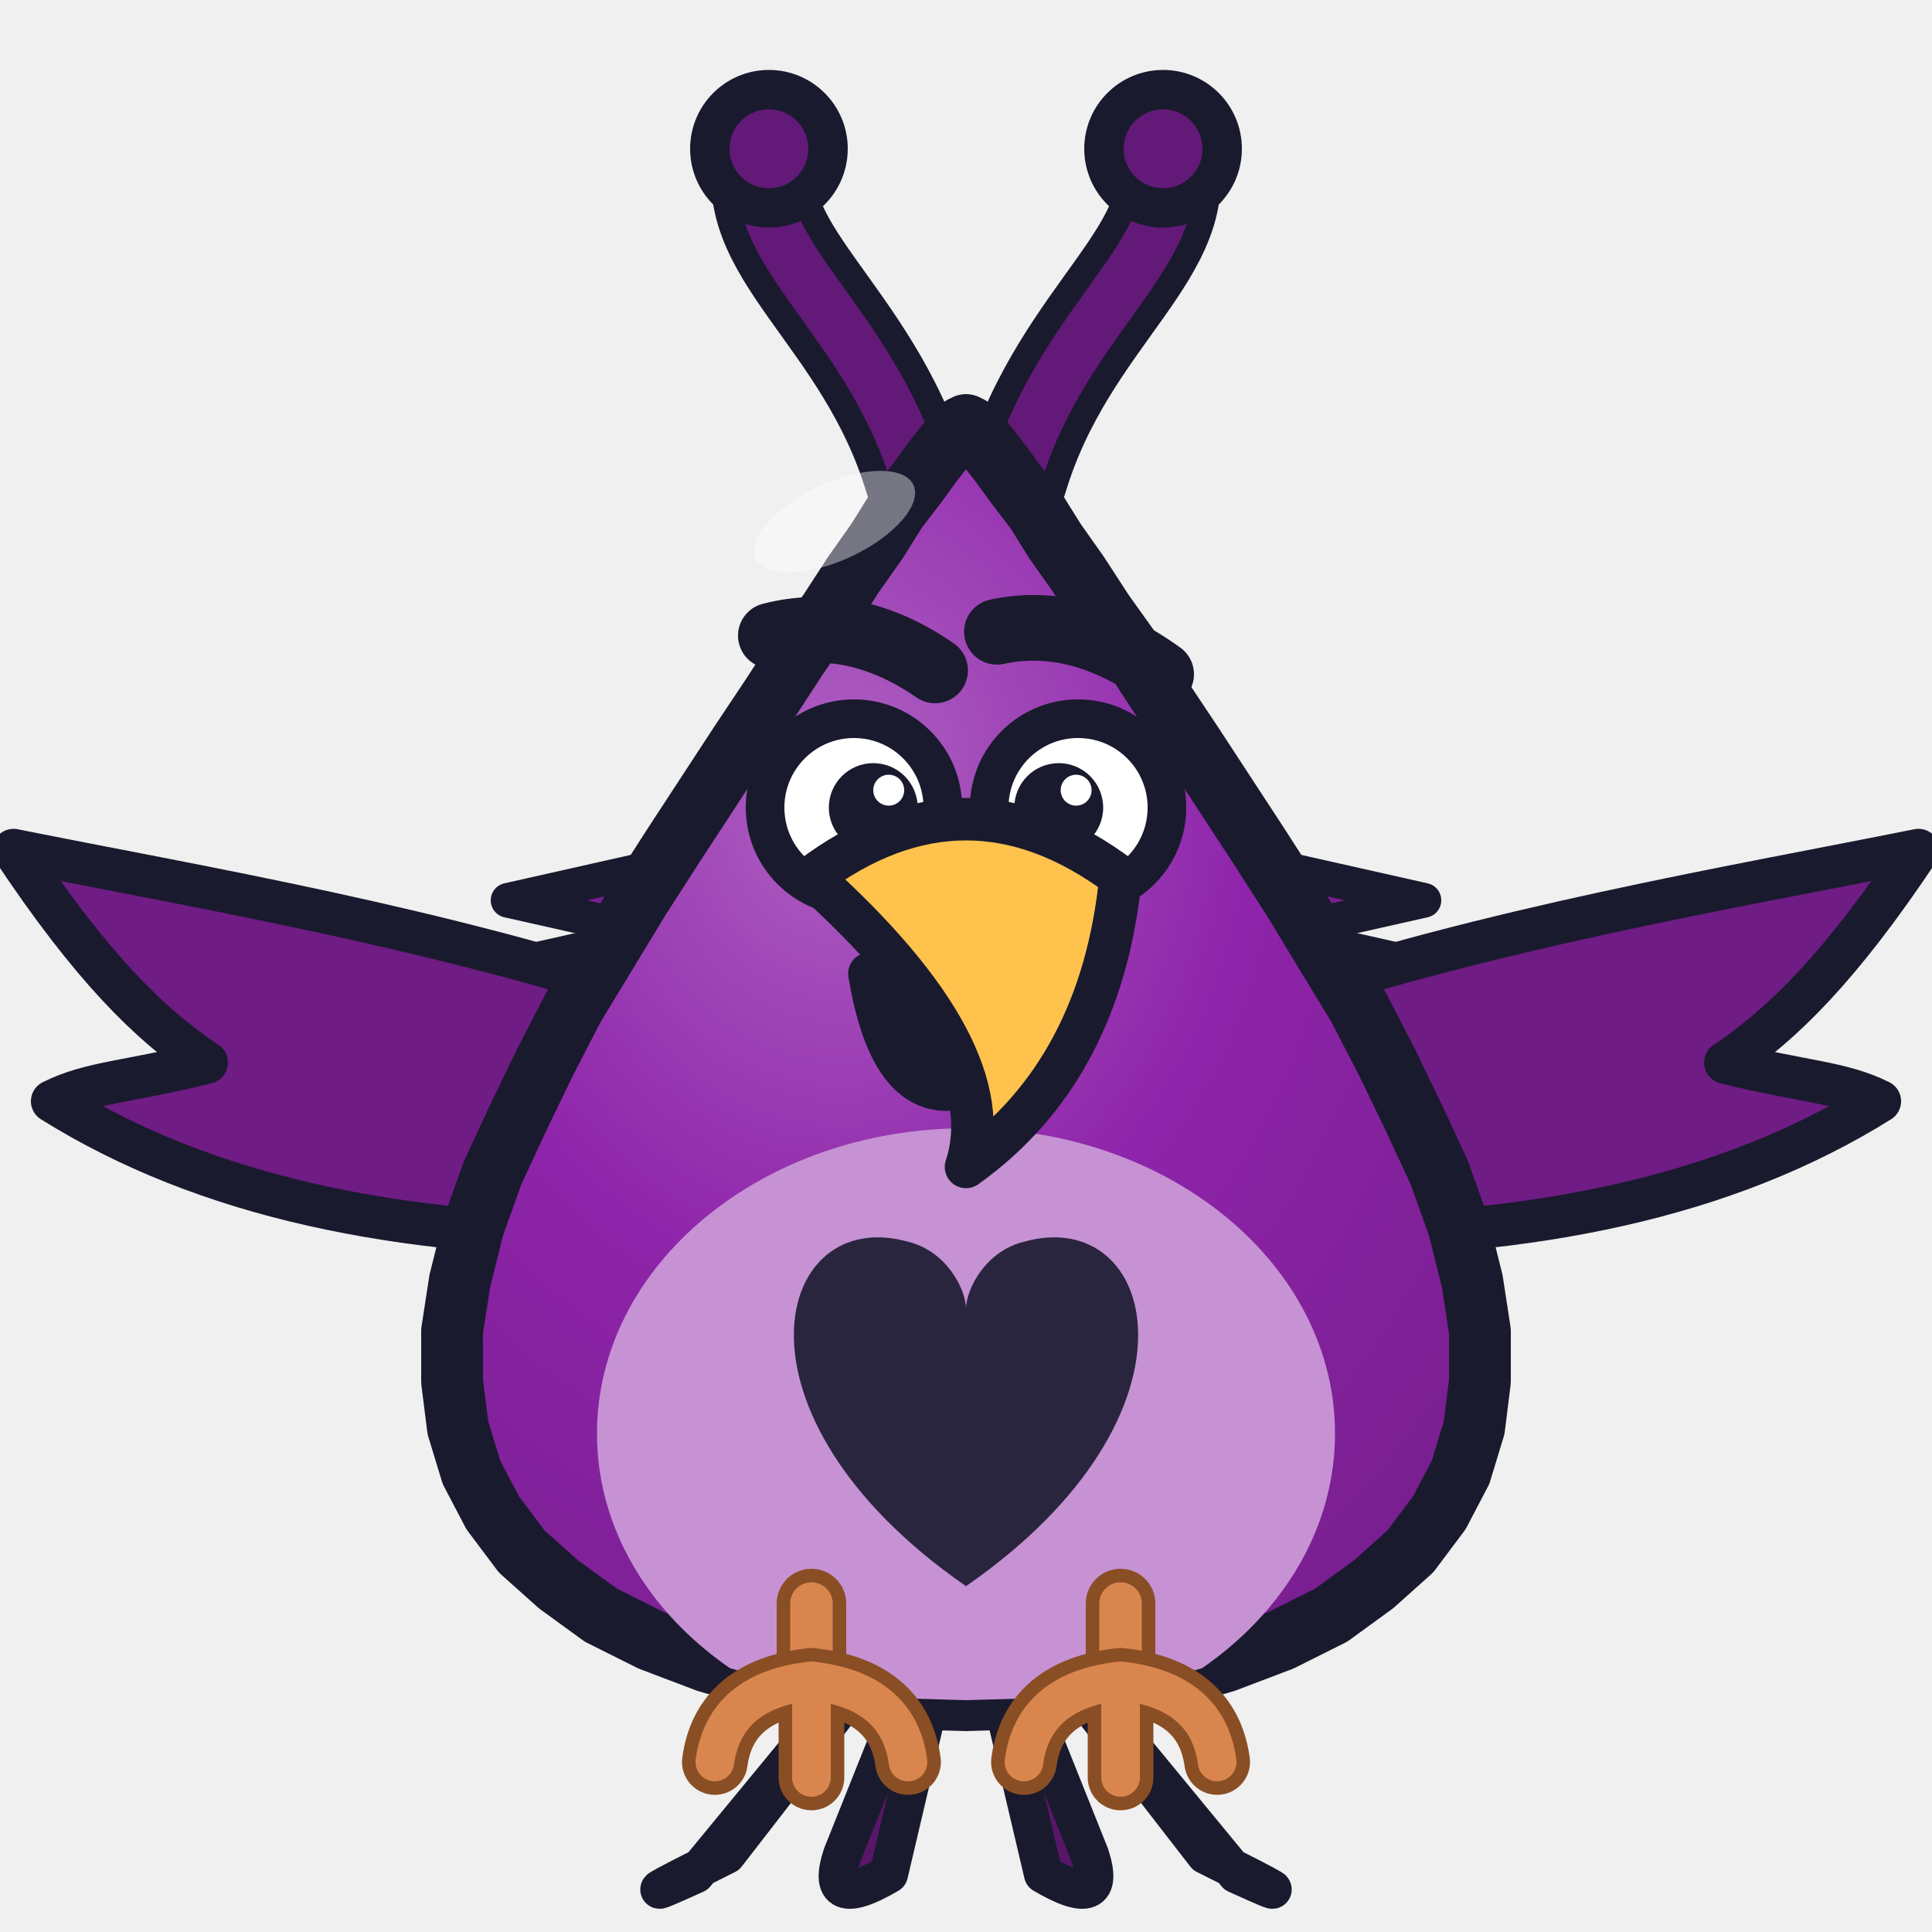
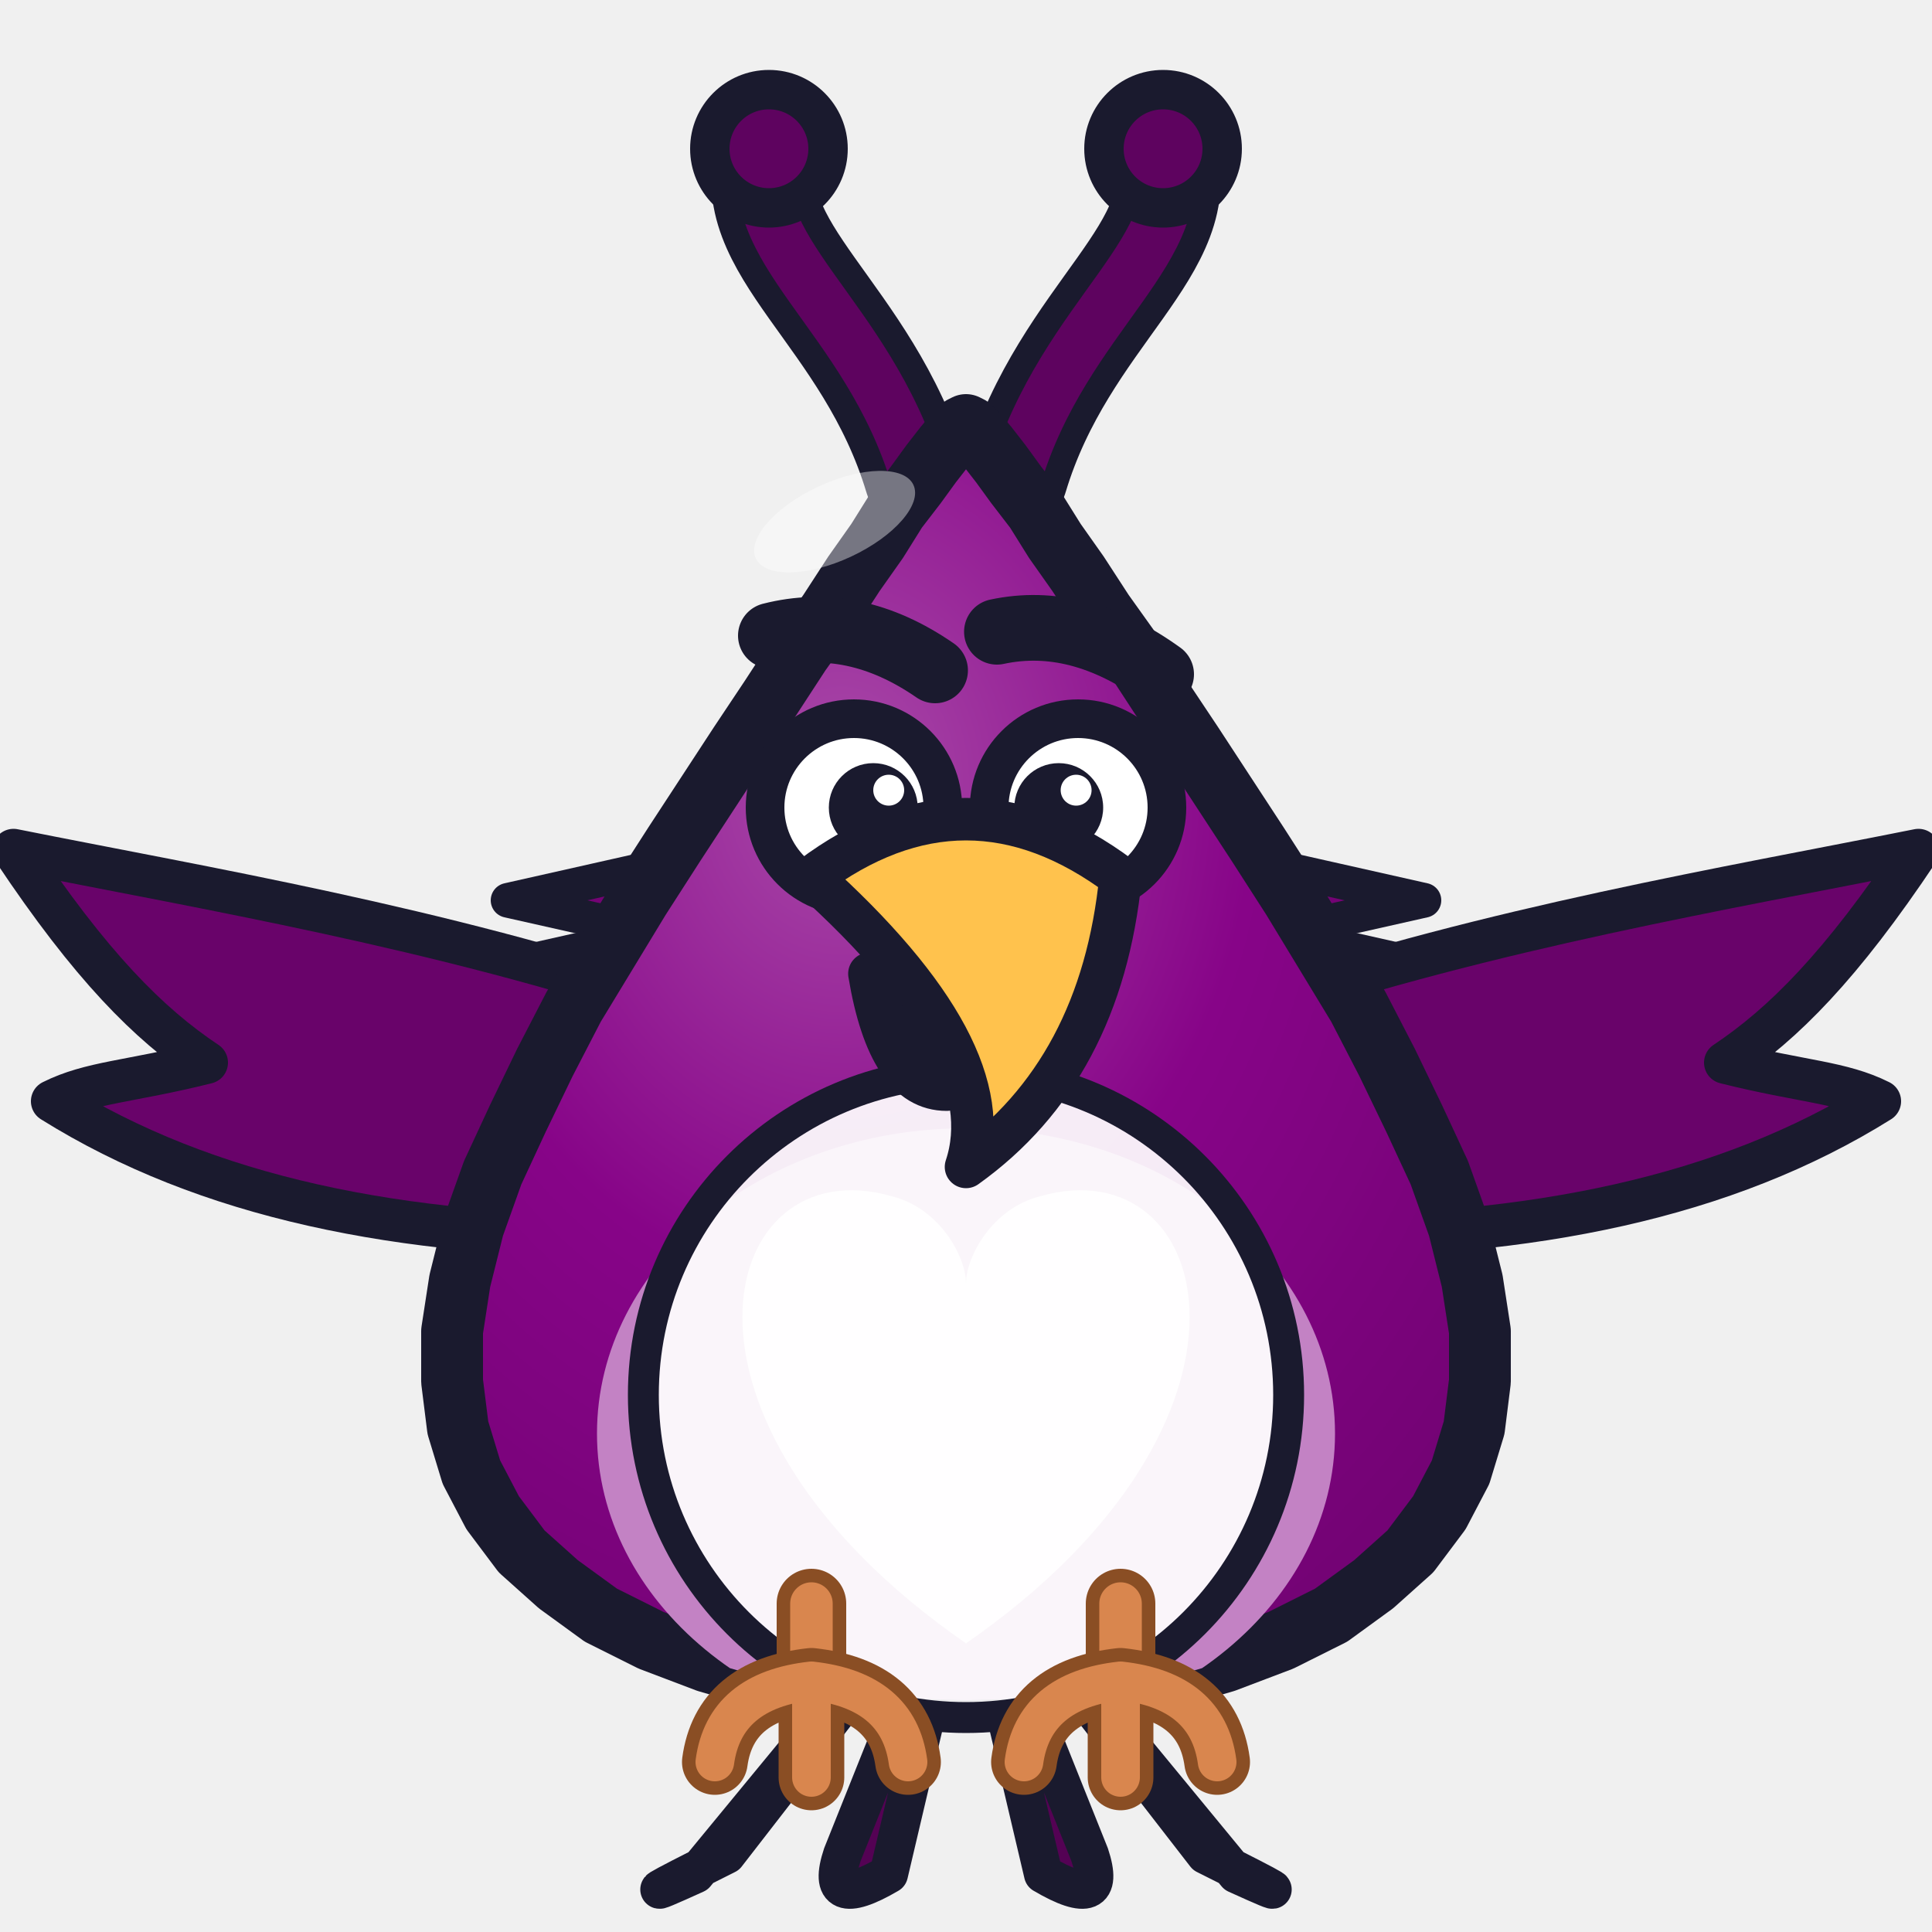
- <svg xmlns="http://www.w3.org/2000/svg" viewBox="0 0 100 100" data-color="purple" data-expr="idle" data-frame="mid" data-ver="5" data-character="보라">
+ <svg xmlns="http://www.w3.org/2000/svg" viewBox="0 0 100 100" data-color="purple" data-expr="idle" data-frame="mid" data-ver="7a" data-character="보라">
  <defs>
    <radialGradient id="gpurple" cx="38%" cy="28%" r="80%">
-       <stop offset="0" stop-color="#AE61C2" />
-       <stop offset=".5" stop-color="#8E24AA" />
-       <stop offset="1" stop-color="#791F90" />
+       <stop offset="0" stop-color="#A94AA9" />
+       <stop offset=".5" stop-color="#870488" />
+       <stop offset="1" stop-color="#730374" />
    </radialGradient>
    <clipPath id="cpurple">
      <path d="M50 22 50.2 22.1 50.6 22.5 51.1 23.1 51.8 24 52.6 25.1 53.6 26.4 54.6 28 55.8 29.7 57.1 31.7 58.6 33.8 60.1 36.1 61.7 38.5 63.4 41.1 65.1 43.7 66.9 46.5 68.6 49.3 70.3 52.1 71.8 55 73.2 57.9 74.5 60.7 75.5 63.5 76.2 66.3 76.6 68.9 76.6 71.5 76.3 73.9 75.6 76.2 74.5 78.3 73 80.3 71.1 82 68.9 83.6 66.3 84.9 63.4 86 60.3 86.9 57 87.5 53.5 87.9 50 88 46.5 87.9 43 87.5 39.7 86.9 36.6 86 33.7 84.9 31.1 83.6 28.9 82 27 80.3 25.5 78.3 24.4 76.2 23.7 73.9 23.4 71.5 23.4 68.9 23.8 66.3 24.5 63.5 25.5 60.7 26.8 57.9 28.2 55 29.7 52.1 31.4 49.3 33.1 46.5 34.9 43.7 36.6 41.1 38.3 38.5 39.9 36.1 41.4 33.8 42.9 31.7 44.2 29.7 45.4 28 46.4 26.4 47.4 25.1 48.2 24 48.9 23.1 49.4 22.5 49.8 22.1Z" />
    </clipPath>
  </defs>
-   <path d="M50 80 L36 97 Q31.6 99 37.6 96Z" fill="#581669" stroke="#1A1A2E" stroke-width="2" stroke-linejoin="round" />
-   <path d="M50 80 L64 97 Q68.4 99 62.4 96Z" fill="#581669" stroke="#1A1A2E" stroke-width="2" stroke-linejoin="round" />
-   <path d="M50 80 L46 97 Q42.6 99 43.6 96Z" fill="#581669" stroke="#1A1A2E" stroke-width="2" stroke-linejoin="round" />
-   <path d="M50 80 L54 97 Q57.4 99 56.4 96Z" fill="#581669" stroke="#1A1A2E" stroke-width="2" stroke-linejoin="round" />
+   <path d="M50 80 L36 97 Q31.6 99 37.6 96Z" fill="#540254" stroke="#1A1A2E" stroke-width="2" stroke-linejoin="round" />
+   <path d="M50 80 L64 97 Q68.4 99 62.4 96Z" fill="#540254" stroke="#1A1A2E" stroke-width="2" stroke-linejoin="round" />
+   <path d="M50 80 L46 97 Q42.6 99 43.6 96Z" fill="#540254" stroke="#1A1A2E" stroke-width="2" stroke-linejoin="round" />
+   <path d="M50 80 L54 97 Q57.4 99 56.4 96Z" fill="#540254" stroke="#1A1A2E" stroke-width="2" stroke-linejoin="round" />
  <g transform="translate(50 23) scale(.85)">
    <path d="M-3 2 C-6 -8 -14 -12 -12 -18" fill="none" stroke="#1A1A2E" stroke-width="6.4" stroke-linecap="round" />
-     <path d="M-3 2 C-6 -8 -14 -12 -12 -18" fill="none" stroke="#631977" stroke-width="3.2" stroke-linecap="round" />
+     <path d="M-3 2 C-6 -8 -14 -12 -12 -18" fill="none" stroke="#5E035F" stroke-width="3.2" stroke-linecap="round" />
    <path d="M3 2 C6 -8 14 -12 12 -18" fill="none" stroke="#1A1A2E" stroke-width="6.4" stroke-linecap="round" />
-     <path d="M3 2 C6 -8 14 -12 12 -18" fill="none" stroke="#631977" stroke-width="3.2" stroke-linecap="round" />
-     <circle cx="-12" cy="-18" r="3.6" fill="#631977" stroke="#1A1A2E" stroke-width="2.4" stroke-linejoin="round" />
-     <circle cx="12" cy="-18" r="3.6" fill="#631977" stroke="#1A1A2E" stroke-width="2.4" stroke-linejoin="round" />
+     <path d="M3 2 C6 -8 14 -12 12 -18" fill="none" stroke="#5E035F" stroke-width="3.2" stroke-linecap="round" />
+     <circle cx="-12" cy="-18" r="3.6" fill="#5E035F" stroke="#1A1A2E" stroke-width="2.4" stroke-linejoin="round" />
+     <circle cx="12" cy="-18" r="3.6" fill="#5E035F" stroke="#1A1A2E" stroke-width="2.4" stroke-linejoin="round" />
  </g>
-   <path d="M34.3 44.8 L26.3 46.6 L34.3 48.4Z" fill="#7A1F92" stroke="#1A1A2E" stroke-width="1.8" stroke-linejoin="round" />
-   <path d="M34.3 48.2 L26.3 50 L34.3 51.8Z" fill="#7A1F92" stroke="#1A1A2E" stroke-width="1.8" stroke-linejoin="round" />
-   <path d="M65.7 44.8 L73.7 46.6 L65.7 48.4Z" fill="#7A1F92" stroke="#1A1A2E" stroke-width="1.8" stroke-linejoin="round" />
-   <path d="M65.7 48.2 L73.7 50 L65.7 51.8Z" fill="#7A1F92" stroke="#1A1A2E" stroke-width="1.8" stroke-linejoin="round" />
+   <path d="M34.3 44.8 L26.3 46.6 L34.3 48.4Z" fill="#740375" stroke="#1A1A2E" stroke-width="1.8" stroke-linejoin="round" />
+   <path d="M34.3 48.2 L26.3 50 L34.3 51.8Z" fill="#740375" stroke="#1A1A2E" stroke-width="1.8" stroke-linejoin="round" />
+   <path d="M65.7 44.8 L73.7 46.6 L65.7 48.4Z" fill="#740375" stroke="#1A1A2E" stroke-width="1.8" stroke-linejoin="round" />
+   <path d="M65.7 48.2 L73.7 50 L65.7 51.8Z" fill="#740375" stroke="#1A1A2E" stroke-width="1.8" stroke-linejoin="round" />
  <g class="wing wing-l">
    <g transform="translate(-1.3 0)">
-       <path d="M36 52 C24 48 12 46 2 44 C6 50 9 53 12 55 C8 56 6 56 4 57 C12 62 22 64 34 64Z" fill="#6F1C85" stroke="#1A1A2E" stroke-width="2.2" stroke-linejoin="round" />
+       <path d="M36 52 C24 48 12 46 2 44 C6 50 9 53 12 55 C8 56 6 56 4 57 C12 62 22 64 34 64Z" fill="#69036A" stroke="#1A1A2E" stroke-width="2.2" stroke-linejoin="round" />
    </g>
  </g>
  <g class="wing wing-r" transform="translate(100 0) scale(-1 1)">
    <g transform="translate(-1.3 0)">
-       <path d="M36 52 C24 48 12 46 2 44 C6 50 9 53 12 55 C8 56 6 56 4 57 C12 62 22 64 34 64Z" fill="#6F1C85" stroke="#1A1A2E" stroke-width="2.2" stroke-linejoin="round" />
+       <path d="M36 52 C24 48 12 46 2 44 C6 50 9 53 12 55 C8 56 6 56 4 57 C12 62 22 64 34 64Z" fill="#69036A" stroke="#1A1A2E" stroke-width="2.2" stroke-linejoin="round" />
    </g>
  </g>
  <path d="M50 22 50.2 22.1 50.6 22.5 51.1 23.1 51.8 24 52.6 25.1 53.6 26.4 54.6 28 55.8 29.7 57.1 31.7 58.6 33.8 60.1 36.1 61.7 38.5 63.4 41.1 65.1 43.7 66.9 46.5 68.6 49.3 70.3 52.1 71.8 55 73.2 57.9 74.5 60.7 75.5 63.5 76.2 66.3 76.6 68.9 76.6 71.5 76.3 73.9 75.6 76.2 74.5 78.3 73 80.3 71.1 82 68.9 83.6 66.3 84.9 63.4 86 60.3 86.9 57 87.5 53.5 87.9 50 88 46.5 87.9 43 87.5 39.7 86.9 36.6 86 33.7 84.9 31.1 83.6 28.9 82 27 80.3 25.5 78.3 24.4 76.2 23.7 73.9 23.4 71.5 23.4 68.9 23.8 66.3 24.5 63.5 25.5 60.7 26.8 57.9 28.2 55 29.7 52.1 31.4 49.3 33.1 46.5 34.9 43.7 36.6 41.1 38.3 38.5 39.9 36.1 41.4 33.8 42.9 31.7 44.2 29.7 45.4 28 46.4 26.4 47.4 25.1 48.2 24 48.9 23.1 49.4 22.5 49.8 22.1Z" fill="url(#gpurple)" stroke="#1A1A2E" stroke-width="3.2" stroke-linejoin="round" />
  <g clip-path="url(#cpurple)">
-     <ellipse cx="50" cy="74.2" rx="19.1" ry="15.8" fill="#C692D4" />
+     <ellipse cx="50" cy="74.2" rx="19.1" ry="15.8" fill="#C382C4" />
  </g>
-   <g transform="translate(50 72.2) scale(0.495) translate(-50 -50)">
-     <path d="M50 70 C24 52 30 30 44 34 C48 35 50 39 50 41 C50 39 52 35 56 34 C70 30 76 52 50 70z" fill="#1A1A2E" fill-opacity=".9" />
+   <circle cx="50" cy="72.2" r="16.7" fill="#FFFFFF" fill-opacity=".92" stroke="#1A1A2E" stroke-width="1.6" />
+   <g transform="translate(50 72.2) scale(0.643) translate(-50 -50)">
+     <path d="M50 70 C24 52 30 30 44 34 C48 35 50 39 50 41 C50 39 52 35 56 34 C70 30 76 52 50 70z" fill="#FFFFFF" fill-opacity=".9" />
  </g>
  <path d="M42 83 V87" stroke="#8A4E24" stroke-width="3.6" stroke-linecap="round" />
  <path d="M42 83 V87" stroke="#D9864E" stroke-width="2.2" stroke-linecap="round" />
  <g fill="none" stroke-linecap="round">
    <path d="M42 87 q-4.5 .5 -5 4.2 M42 87 q0 2.5 0 5 M42 87 q4.5 .5 5 4.2" stroke="#8A4E24" stroke-width="3.4" />
    <path d="M42 87 q-4.5 .5 -5 4.2 M42 87 q0 2.5 0 5 M42 87 q4.5 .5 5 4.2" stroke="#D9864E" stroke-width="2" />
  </g>
  <path d="M58 83 V87" stroke="#8A4E24" stroke-width="3.6" stroke-linecap="round" />
  <path d="M58 83 V87" stroke="#D9864E" stroke-width="2.2" stroke-linecap="round" />
  <g fill="none" stroke-linecap="round">
    <path d="M58 87 q-4.5 .5 -5 4.2 M58 87 q0 2.5 0 5 M58 87 q4.5 .5 5 4.2" stroke="#8A4E24" stroke-width="3.4" />
    <path d="M58 87 q-4.5 .5 -5 4.2 M58 87 q0 2.5 0 5 M58 87 q4.5 .5 5 4.2" stroke="#D9864E" stroke-width="2" />
  </g>
  <path d="M39.9 32.9 Q44.2 31.8 48.4 34.7" fill="none" stroke="#1A1A2E" stroke-width="3.4" stroke-linecap="round" />
  <path d="M60.1 34.9 Q55.8 31.8 51.6 32.7" fill="none" stroke="#1A1A2E" stroke-width="3.4" stroke-linecap="round" />
  <circle cx="44.2" cy="41.8" r="4.6" fill="#fff" stroke="#1A1A2E" stroke-width="2" />
  <circle cx="45.2" cy="41.8" r="2.3" fill="#1A1A2E" />
  <circle cx="46" cy="40.9" r="0.8" fill="#fff" />
  <circle cx="55.8" cy="41.8" r="4.6" fill="#fff" stroke="#1A1A2E" stroke-width="2" />
  <circle cx="54.8" cy="41.8" r="2.3" fill="#1A1A2E" />
  <circle cx="55.7" cy="40.9" r="0.8" fill="#fff" />
  <path d="M45 50.4 Q46 56.4 49 56.4Z" fill="#C7973C" stroke="#1A1A2E" stroke-width="2.2" stroke-linejoin="round" />
  <path d="M42 45.4 Q50 39.4 58 45.4 Q57 55.4 50 60.4 Q52 54.4 42 45.4Z" fill="#FFC24D" stroke="#1A1A2E" stroke-width="2.2" stroke-linejoin="round" />
  <path d="M42 45.4 Q50 39.4 58 45.4 Q57 55.4 50 60.4 Q52 54.4 42 45.4Z" fill="none" stroke="#fff" stroke-opacity=".0" />
  <ellipse cx="43.2" cy="27" rx="4.5" ry="2" fill="#fff" opacity=".4" transform="rotate(-25 43.2 27)" />
</svg>
